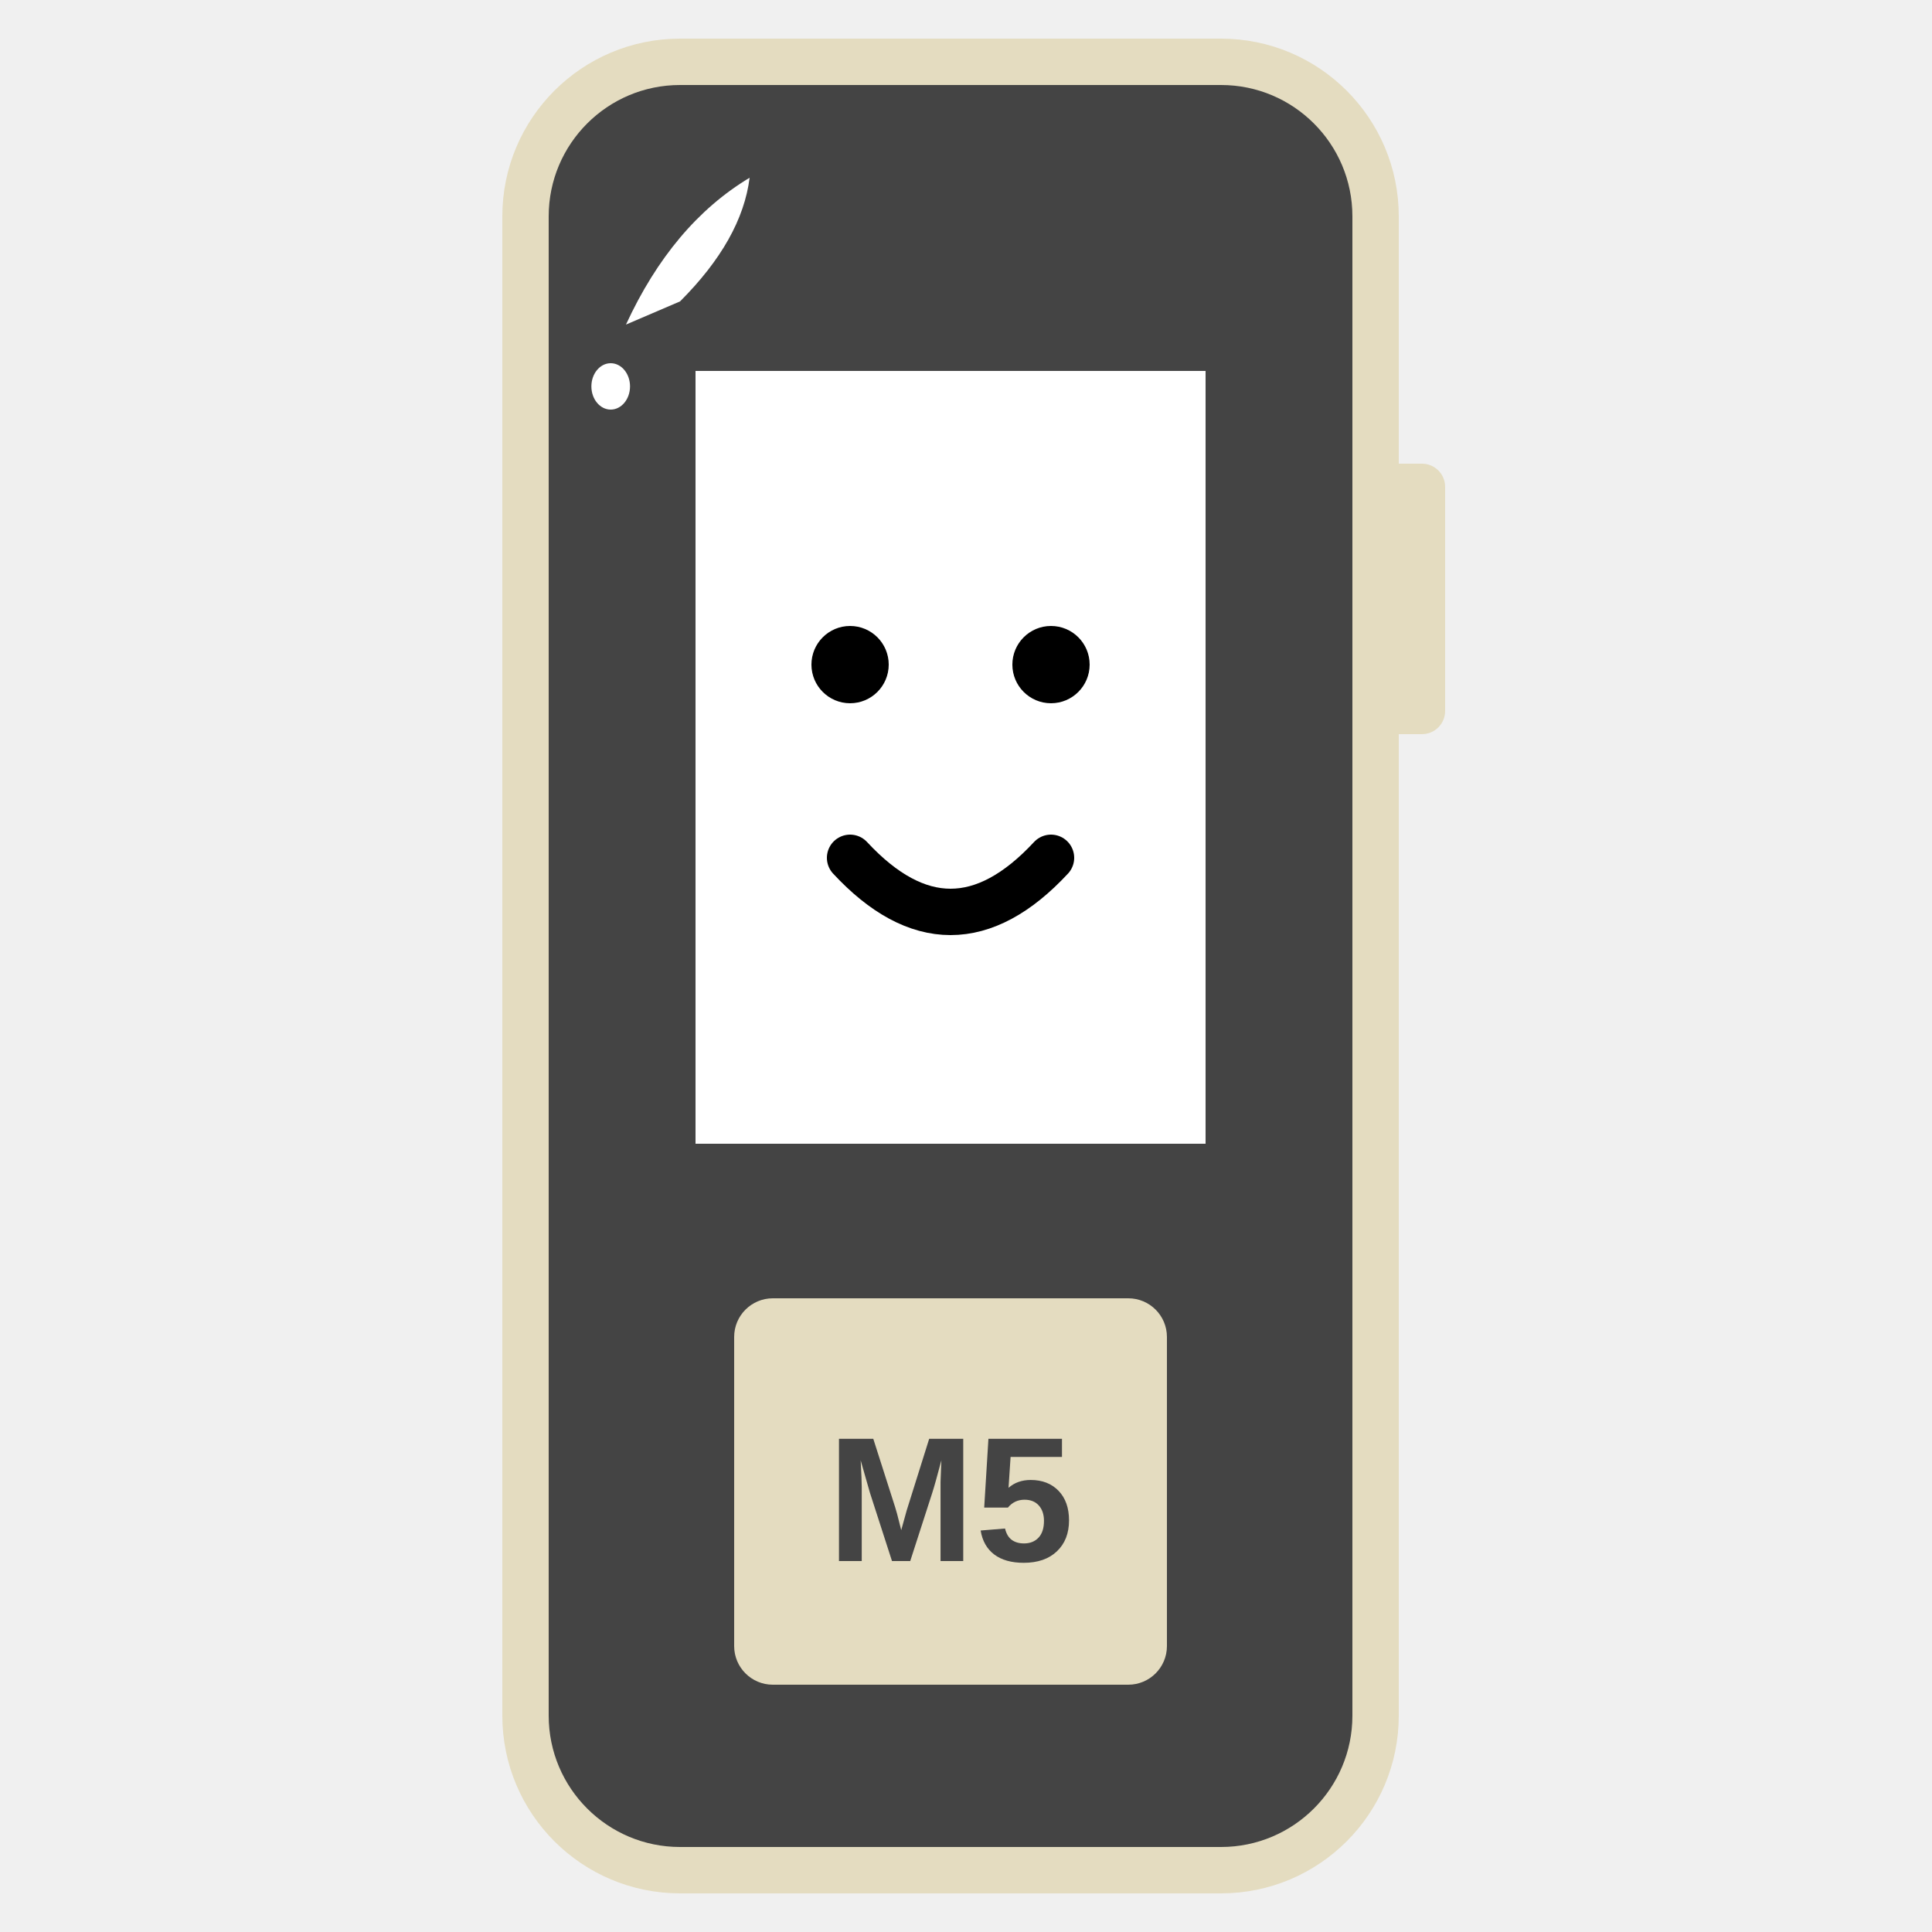
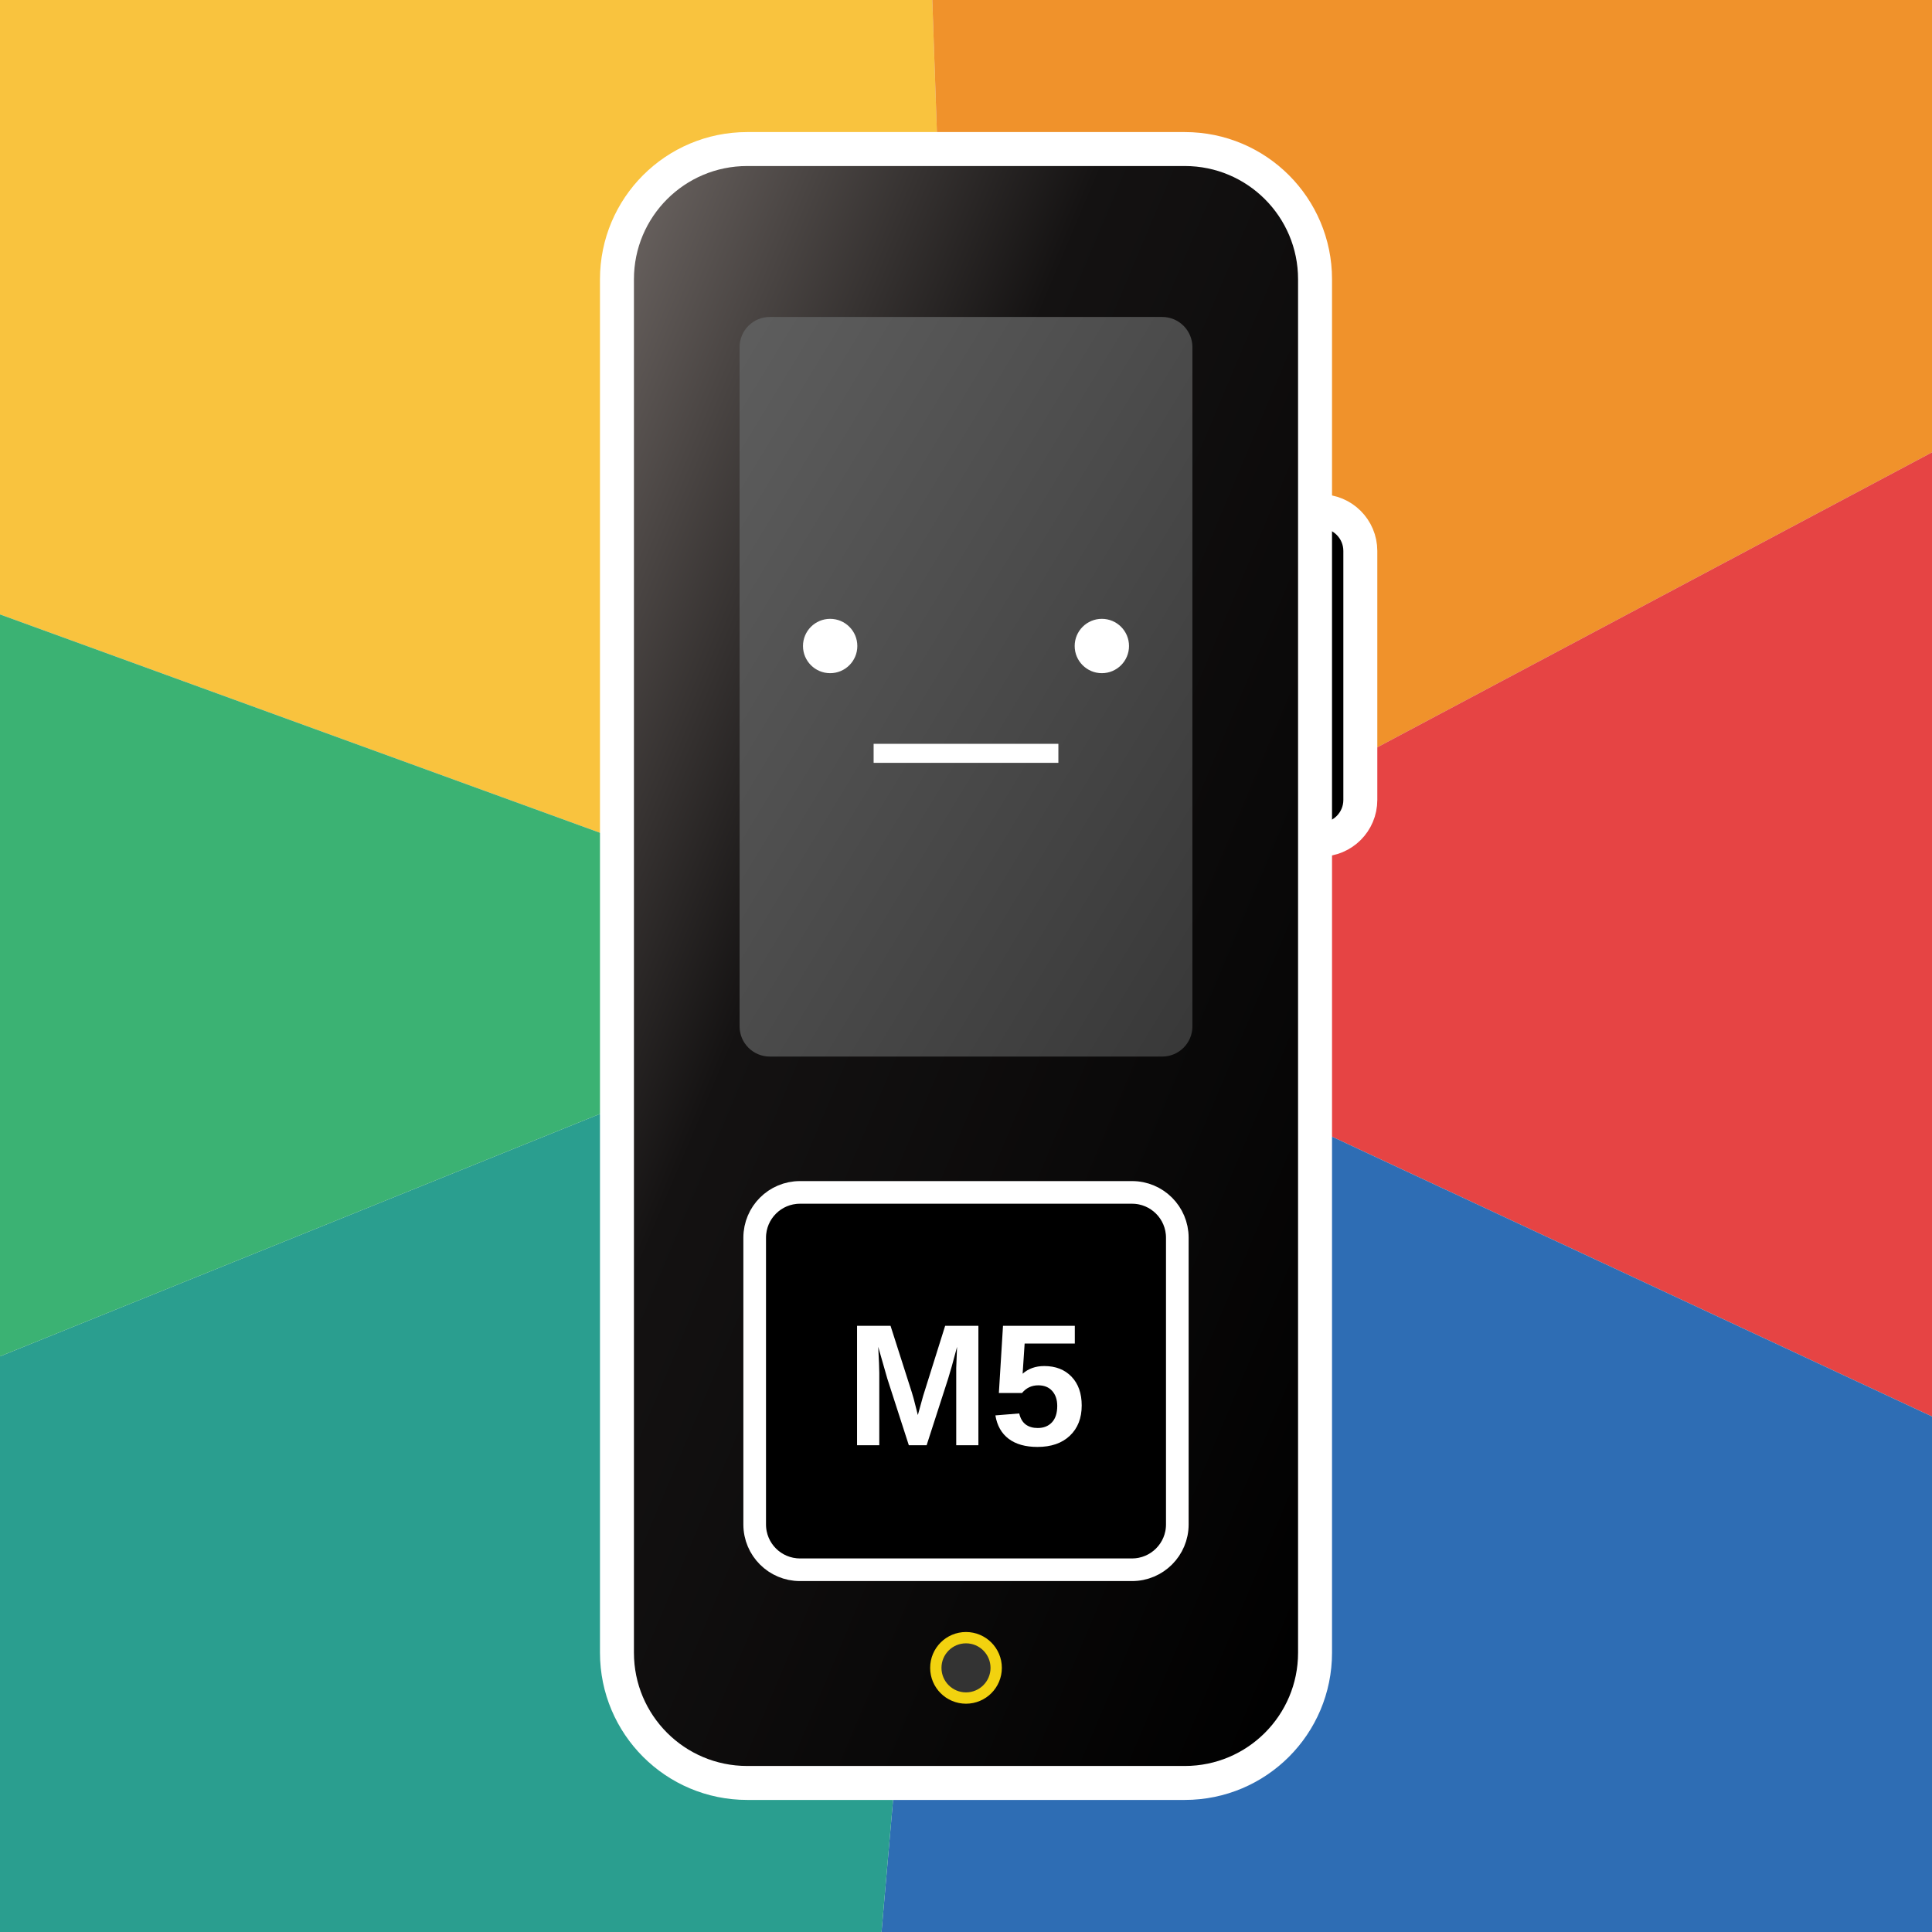
- <svg xmlns="http://www.w3.org/2000/svg" viewBox="0 0 500 500" width="500" height="500">
-   <rect x="352" y="120" width="22" height="70" rx="6" fill="#e4dcc0" />
-   <rect x="136" y="16" width="220" height="468" rx="40" fill="#444" stroke="#e4dcc0" stroke-width="12" />
-   <path d="M162 84 Q174 58 194 46 Q192 62 176 78 Z M158 94 a5 6 0 1 0 0.1 0" fill="#fff" />
-   <rect x="180" y="96" width="132" height="200" fill="#fff" />
-   <circle cx="220" cy="172" r="10" fill="#000" />
-   <circle cx="272" cy="172" r="10" fill="#000" />
-   <path d="M220 222 Q246 250 272 222" fill="none" stroke="#000" stroke-width="12" stroke-linecap="round" />
-   <rect x="190" y="336" width="112" height="100" rx="10" fill="#e4dcc0" />
-   <text x="246" y="404" font-family="Arial, Helvetica, sans-serif" font-weight="bold" font-size="46" fill="#444" text-anchor="middle">M5</text>
+ <svg xmlns="http://www.w3.org/2000/svg" viewBox="0 0 512 512" width="512" height="512">
+   <defs>
+     <clipPath id="bg">
+       <rect width="512" height="512" />
+     </clipPath>
+     <linearGradient id="gloss" x1="0" y1="0" x2="1" y2="1">
+       <stop offset="0" stop-color="#6b6461" />
+       <stop offset="0.35" stop-color="#141212" />
+       <stop offset="1" stop-color="#000" />
+     </linearGradient>
+     <linearGradient id="scr" x1="0" y1="0" x2="1" y2="1">
+       <stop offset="0" stop-color="#5e5e5e" />
+       <stop offset="1" stop-color="#383838" />
+     </linearGradient>
+   </defs>
+   <g clip-path="url(#bg)">
+     <polygon fill="#f9c33e" points="256.0,256.0 -495.8,-17.6 -478.2,-61.7 -458.1,-104.7 -435.4,-146.4 -410.3,-186.7 -382.9,-225.5 -353.2,-262.5 -321.4,-297.7 -287.6,-331.0 -251.8,-362.2 -214.2,-391.2 -175.0,-418.0 -134.3,-442.3 -92.2,-464.3 -48.9,-483.6 -4.5,-500.4 40.9,-514.5 86.9,-525.9 133.6,-534.6 180.7,-540.4 228.1,-543.5" />
+     <polygon fill="#f0922b" points="256.0,256.0 228.1,-543.5 272.8,-543.8 317.4,-541.6 361.8,-537.0 405.9,-529.8 449.5,-520.2 492.6,-508.2 534.9,-493.8 576.3,-477.1 616.7,-458.1 656.0,-436.8 694.1,-413.4 730.7,-387.9 765.9,-360.4 799.6,-331.0 831.5,-299.7 861.6,-266.7 889.8,-232.1 916.1,-196.0 940.3,-158.4 962.4,-119.6" />
+     <polygon fill="#e64444" points="256.0,256.0 962.4,-119.6 979.0,-86.5 994.0,-52.7 1007.5,-18.3 1019.4,16.8 1029.6,52.3 1038.2,88.3 1045.1,124.7 1050.4,161.3 1053.9,198.1 1055.7,235.1 1055.8,272.1 1054.2,309.0 1050.9,345.9 1045.9,382.5 1039.2,418.9 1030.9,455.0 1020.8,490.6 1009.2,525.7 995.9,560.2 981.0,594.1" />
+     <polygon fill="#2e6db4" points="256.0,256.0 981.0,594.1 959.1,637.7 934.4,679.9 907.3,720.6 877.7,759.5 845.8,796.5 811.7,831.5 775.6,864.3 737.5,894.9 697.5,923.1 656.0,948.8 613.0,971.9 568.6,992.4 523.0,1010.1 476.5,1025.0 429.2,1037.0 381.1,1046.2 332.7,1052.3 283.9,1055.5 235.1,1055.7 186.3,1053.0" />
+     <polygon fill="#2a9e8f" points="256.0,256.0 186.3,1053.0 142.6,1047.9 99.2,1040.5 56.4,1030.7 14.1,1018.6 -27.4,1004.1 -68.1,987.4 -107.8,968.5 -146.4,947.4 -183.8,924.3 -219.9,899.1 -254.5,872.0 -287.6,843.0 -319.0,812.2 -348.7,779.8 -376.6,745.8 -402.5,710.3 -426.5,673.4 -448.4,635.3 -468.2,596.0 -485.7,555.7" />
+     <polygon fill="#3bb273" points="256.0,256.0 -485.7,555.7 -496.2,528.3 -505.7,500.6 -514.2,472.5 -521.6,444.1 -527.9,415.5 -533.3,386.7 -537.5,357.7 -540.7,328.5 -542.8,299.3 -543.9,270.0 -543.9,240.6 -542.8,211.3 -540.6,182.1 -537.3,153.0 -533.0,124.0 -527.7,95.1 -521.2,66.5 -513.8,38.2 -505.3,10.1 -495.8,-17.6" />
+   </g>
+   <rect x="330" y="140" width="26" height="78" rx="6" fill="#000" stroke="#fff" stroke-width="18" stroke-linejoin="round" paint-order="stroke" />
+   <rect x="168" y="44" width="176" height="424" rx="30" fill="url(#gloss)" stroke="#fff" stroke-width="18" stroke-linejoin="round" paint-order="stroke" />
+   <rect x="196" y="84" width="120" height="196" rx="8" fill="url(#scr)" />
+   <circle cx="220.0" cy="171.2" r="7.2" fill="#fff" />
+   <circle cx="292.0" cy="171.2" r="7.2" fill="#fff" />
+   <rect x="231.52" y="197.12" width="48.96" height="5.04" fill="#fff" />
+   <rect x="200" y="316" width="112" height="100" rx="12" fill="#000" stroke="#fff" stroke-width="6" />
+   <text x="256" y="383" font-family="Arial, Helvetica, sans-serif" font-weight="bold" font-size="46" fill="#fff" text-anchor="middle">M5</text>
+   <circle cx="256" cy="442" r="8" fill="#333" stroke="#f2d20f" stroke-width="3" />
</svg>
